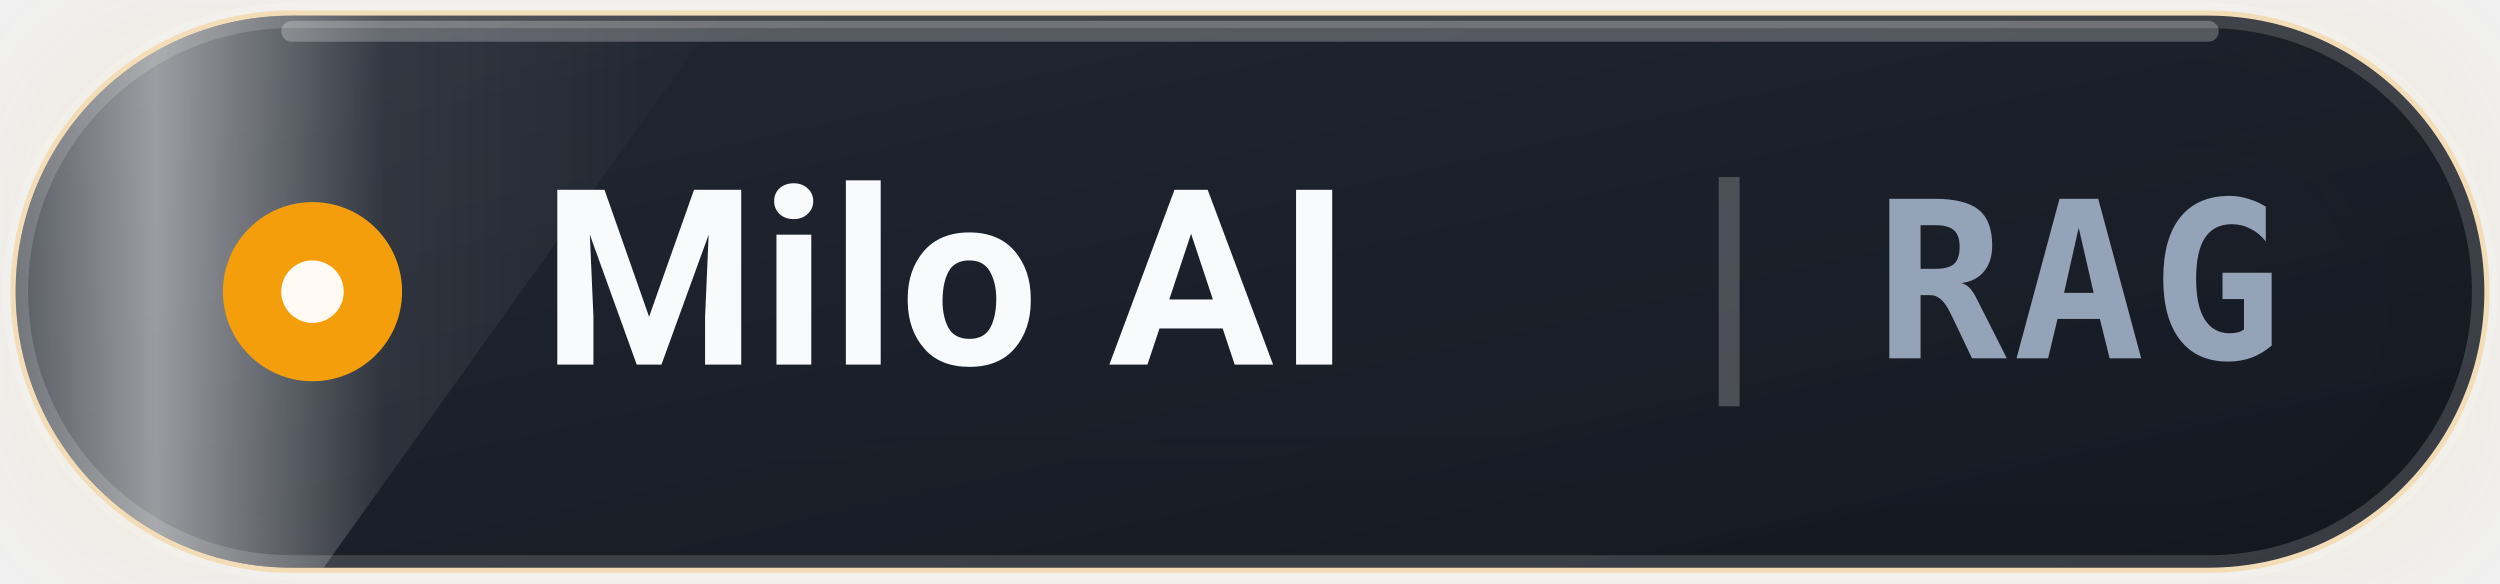
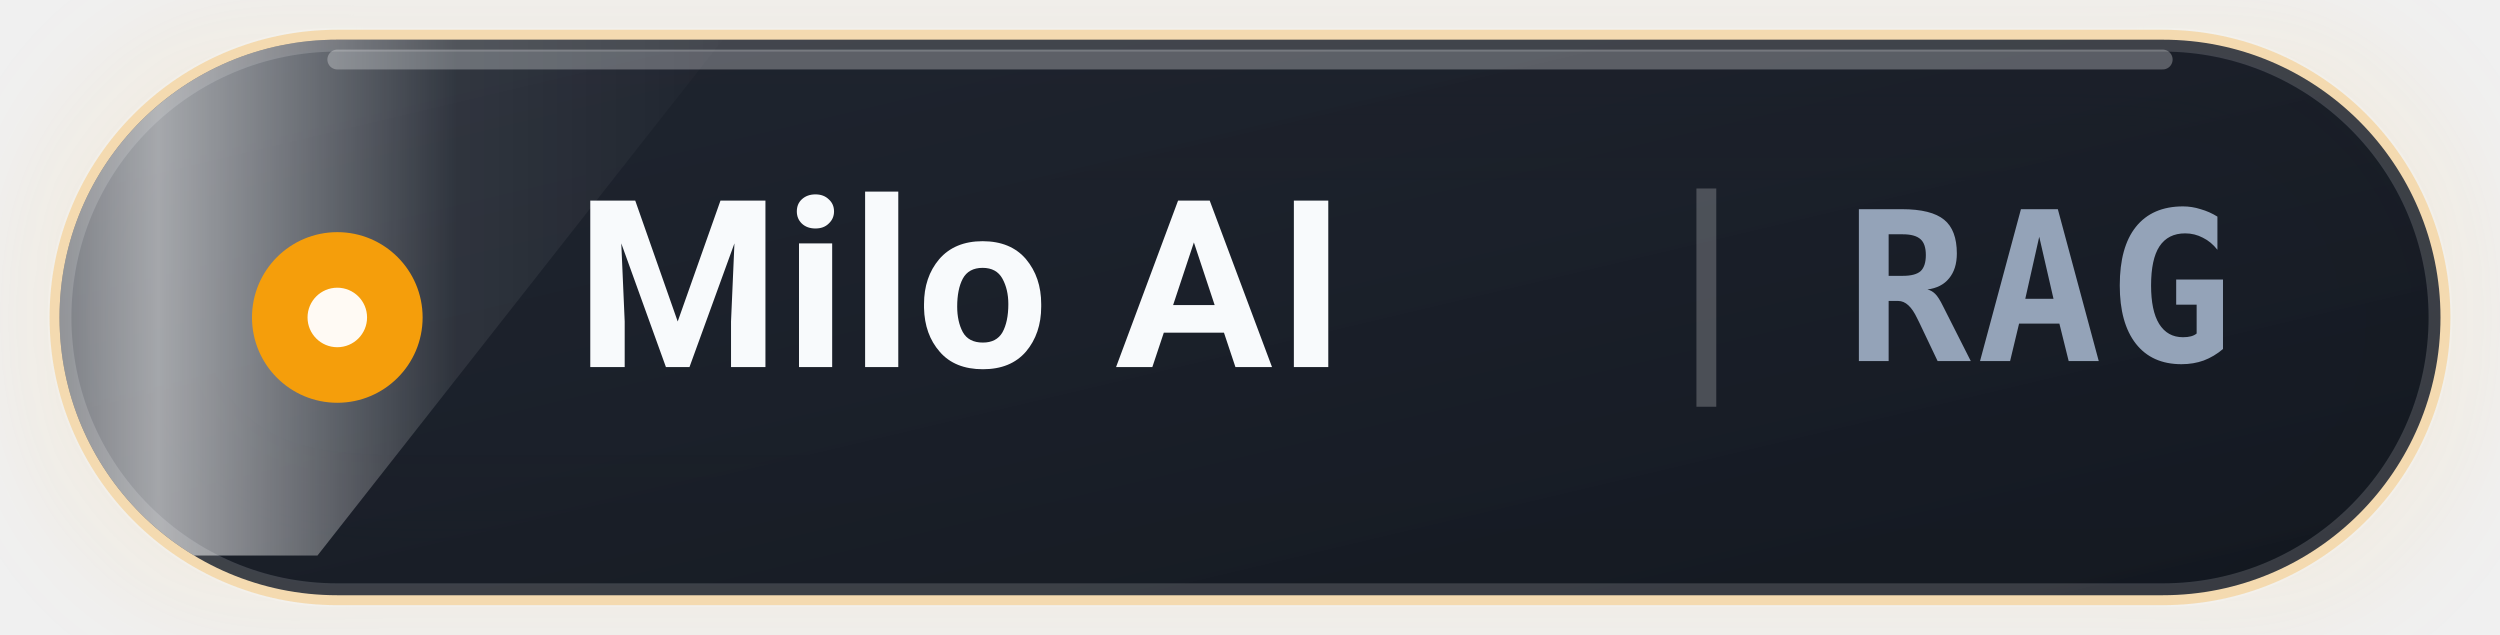
- <svg xmlns="http://www.w3.org/2000/svg" width="120" height="28" viewBox="0 0 120 28" fill="none">
+ <svg xmlns="http://www.w3.org/2000/svg" width="126" height="32" viewBox="0 0 126 32" fill="none">
  <defs>
    <linearGradient id="bg_milo" x1="0%" y1="0%" x2="100%" y2="100%">
-       <stop offset="0%" stop-color="#181E29" stop-opacity="0.95" />
+       <stop offset="0%" stop-color="#181E29" stop-opacity="0.96" />
      <stop offset="100%" stop-color="#0E131C" stop-opacity="0.98" />
    </linearGradient>
    <linearGradient id="sheen_milo" x1="0%" y1="0%" x2="100%" y2="0%">
      <stop offset="0%" stop-color="#FFFFFF" stop-opacity="0" />
-       <stop offset="30%" stop-color="#FFFFFF" stop-opacity="0.08" />
-       <stop offset="50%" stop-color="#FFFFFF" stop-opacity="0.55" />
-       <stop offset="70%" stop-color="#FFFFFF" stop-opacity="0.08" />
+       <stop offset="25%" stop-color="#FFFFFF" stop-opacity="0.08" />
+       <stop offset="50%" stop-color="#FFFFFF" stop-opacity="0.6" />
+       <stop offset="75%" stop-color="#FFFFFF" stop-opacity="0.08" />
      <stop offset="100%" stop-color="#FFFFFF" stop-opacity="0" />
    </linearGradient>
-     <filter id="aura_milo" x="-40%" y="-40%" width="180%" height="180%">
-       <feGaussianBlur stdDeviation="2.5" result="blur" />
+     <filter id="aura_milo" x="-30%" y="-30%" width="160%" height="160%">
+       <feGaussianBlur stdDeviation="3" result="blur" />
      <feMerge>
        <feMergeNode in="blur" />
        <feMergeNode in="SourceGraphic" />
      </feMerge>
    </filter>
    <clipPath id="clip_milo">
-       <rect x="0.75" y="0.75" width="118.5" height="26.5" rx="13.25" />
+       <rect x="3" y="2" width="120" height="28" rx="14" />
    </clipPath>
+     <style>
+       @keyframes sweep_milo {
+         0% { transform: translateX(-70px); opacity: 0; }
+         12% { opacity: 1; }
+         48% { transform: translateX(176px); opacity: 1; }
+         52%, 100% { transform: translateX(176px); opacity: 0; }
+       }
+       @keyframes border_milo {
+         0%, 100% { stroke: rgba(255, 255, 255, 0.16); stroke-width: 1.2px; }
+         50% { stroke: #F59E0B; stroke-width: 1.6px; }
+       }
+       @keyframes gem_milo {
+         0%, 100% { transform: scale(0.92); transform-origin: 17px 16px; }
+         50% { transform: scale(1.18); transform-origin: 17px 16px; }
+       }
+       @keyframes spec_milo {
+         0%, 100% { fill: #94A3B8; }
+         50% { fill: #F59E0B; }
+       }
+ 
+       .sheen-beam {
+         animation: sweep_milo 3.2s infinite cubic-bezier(0.25, 1, 0.5, 1);
+       }
+       .capsule-border {
+         animation: border_milo 3.2s infinite ease-in-out;
+       }
+       .gem-pulse {
+         animation: gem_milo 2.2s infinite ease-in-out;
+       }
+       .spec-glow {
+         animation: spec_milo 3.2s infinite ease-in-out;
+       }
+     </style>
  </defs>
-   <rect x="1" y="1" width="118" height="26" rx="13" fill="none" stroke="#F59E0B" opacity="0.3" filter="url(#aura_milo)">
-     <animate attributeName="opacity" values="0.15;0.65;0.15" dur="3.2s" repeatCount="indefinite" />
-     <animate attributeName="stroke-width" values="1;2.2;1" dur="3.2s" repeatCount="indefinite" />
+   <rect x="3" y="2" width="120" height="28" rx="14" fill="none" stroke="#F59E0B" opacity="0.35" filter="url(#aura_milo)">
+     <animate attributeName="opacity" values="0.15;0.7;0.15" dur="3.2s" repeatCount="indefinite" />
+     <animate attributeName="stroke-width" values="1;2.4;1" dur="3.2s" repeatCount="indefinite" />
  </rect>
-   <rect x="0.75" y="0.75" width="118.5" height="26.5" rx="13.25" fill="url(#bg_milo)" />
-   <rect x="0.75" y="0.75" width="118.5" height="26.5" rx="13.25" fill="none" stroke="rgba(255,255,255,0.16)" stroke-width="1.2">
+   <rect x="3" y="2" width="120" height="28" rx="14" fill="url(#bg_milo)" />
+   <rect class="capsule-border" x="3" y="2" width="120" height="28" rx="14" fill="none" stroke="rgba(255,255,255,0.16)" stroke-width="1.2">
    <animate attributeName="stroke" values="rgba(255,255,255,0.16);#F59E0B;rgba(255,255,255,0.16)" dur="3.2s" repeatCount="indefinite" />
    <animate attributeName="stroke-width" values="1.2;1.6;1.2" dur="3.2s" repeatCount="indefinite" />
  </rect>
-   <path d="M 14 1.5 L 106 1.5" stroke="rgba(255, 255, 255, 0.25)" stroke-width="1" stroke-linecap="round" />
+   <path d="M 17 3 L 109 3" stroke="rgba(255, 255, 255, 0.28)" stroke-width="1" stroke-linecap="round" />
  <g clip-path="url(#clip_milo)">
-     <polygon points="0,0 35,0 15,28 -20,28" fill="url(#sheen_milo)">
-       <animateTransform attributeName="transform" type="translate" from="-60 0" to="160 0" dur="2.8s" repeatCount="indefinite" />
+     <polygon class="sheen-beam" points="0,0 38,0 16,28 -22,28" fill="url(#sheen_milo)">
+       <animateTransform attributeName="transform" type="translate" from="-70 0" to="176 0" dur="3.2s" repeatCount="indefinite" />
    </polygon>
  </g>
-   <circle cx="15" cy="14" r="3.8" fill="none" stroke="#F59E0B">
-     <animate attributeName="r" values="3.8;8;11" dur="2.2s" repeatCount="indefinite" />
+   <circle cx="17" cy="16" r="3.8" fill="none" stroke="#F59E0B">
+     <animate attributeName="r" values="3.8;8.5;11.5" dur="2.2s" repeatCount="indefinite" />
    <animate attributeName="opacity" values="0.85;0.3;0" dur="2.2s" repeatCount="indefinite" />
    <animate attributeName="stroke-width" values="1.5;1;0.2" dur="2.2s" repeatCount="indefinite" />
  </circle>
-   <circle cx="15" cy="14" r="3.8" fill="#F59E0B">
-     <animate attributeName="r" values="3.5;4.2;3.5" dur="2.2s" repeatCount="indefinite" />
+   <circle class="gem-pulse" cx="17" cy="16" r="3.8" fill="#F59E0B">
+     <animate attributeName="r" values="3.5;4.3;3.5" dur="2.2s" repeatCount="indefinite" />
  </circle>
-   <circle cx="15" cy="14" r="1.5" fill="#FFFFFF" opacity="0.95" />
-   <text x="26" y="17.5" font-family="-apple-system, BlinkMacSystemFont, 'Segoe UI', Roboto, 'Plus Jakarta Sans', sans-serif" font-size="11.8" font-weight="700" fill="#F8FAFC" letter-spacing="0.2px">Milo AI</text>
-   <line x1="83" y1="8.5" x2="83" y2="19.5" stroke="rgba(255, 255, 255, 0.22)" stroke-width="1" />
-   <text x="90" y="17.2" font-family="'JetBrains Mono', Consolas, Monaco, monospace" font-size="10.5" font-weight="700" fill="#94A3B8" letter-spacing="0.3px">
+   <circle cx="17" cy="16" r="1.5" fill="#FFFFFF" opacity="0.95" />
+   <text x="29" y="18.5" font-family="-apple-system, BlinkMacSystemFont, 'Segoe UI', Roboto, 'Plus Jakarta Sans', sans-serif" font-size="11.8" font-weight="700" fill="#F8FAFC" letter-spacing="0.2px">Milo AI</text>
+   <line x1="86" y1="9.5" x2="86" y2="20.5" stroke="rgba(255, 255, 255, 0.22)" stroke-width="1" />
+   <text class="spec-glow" x="93" y="18.2" font-family="'JetBrains Mono', Consolas, Monaco, monospace" font-size="10.5" font-weight="700" fill="#94A3B8" letter-spacing="0.3px">
    RAG
    <animate attributeName="fill" values="#94A3B8;#F59E0B;#94A3B8" dur="3.2s" repeatCount="indefinite" />
  </text>
</svg>
